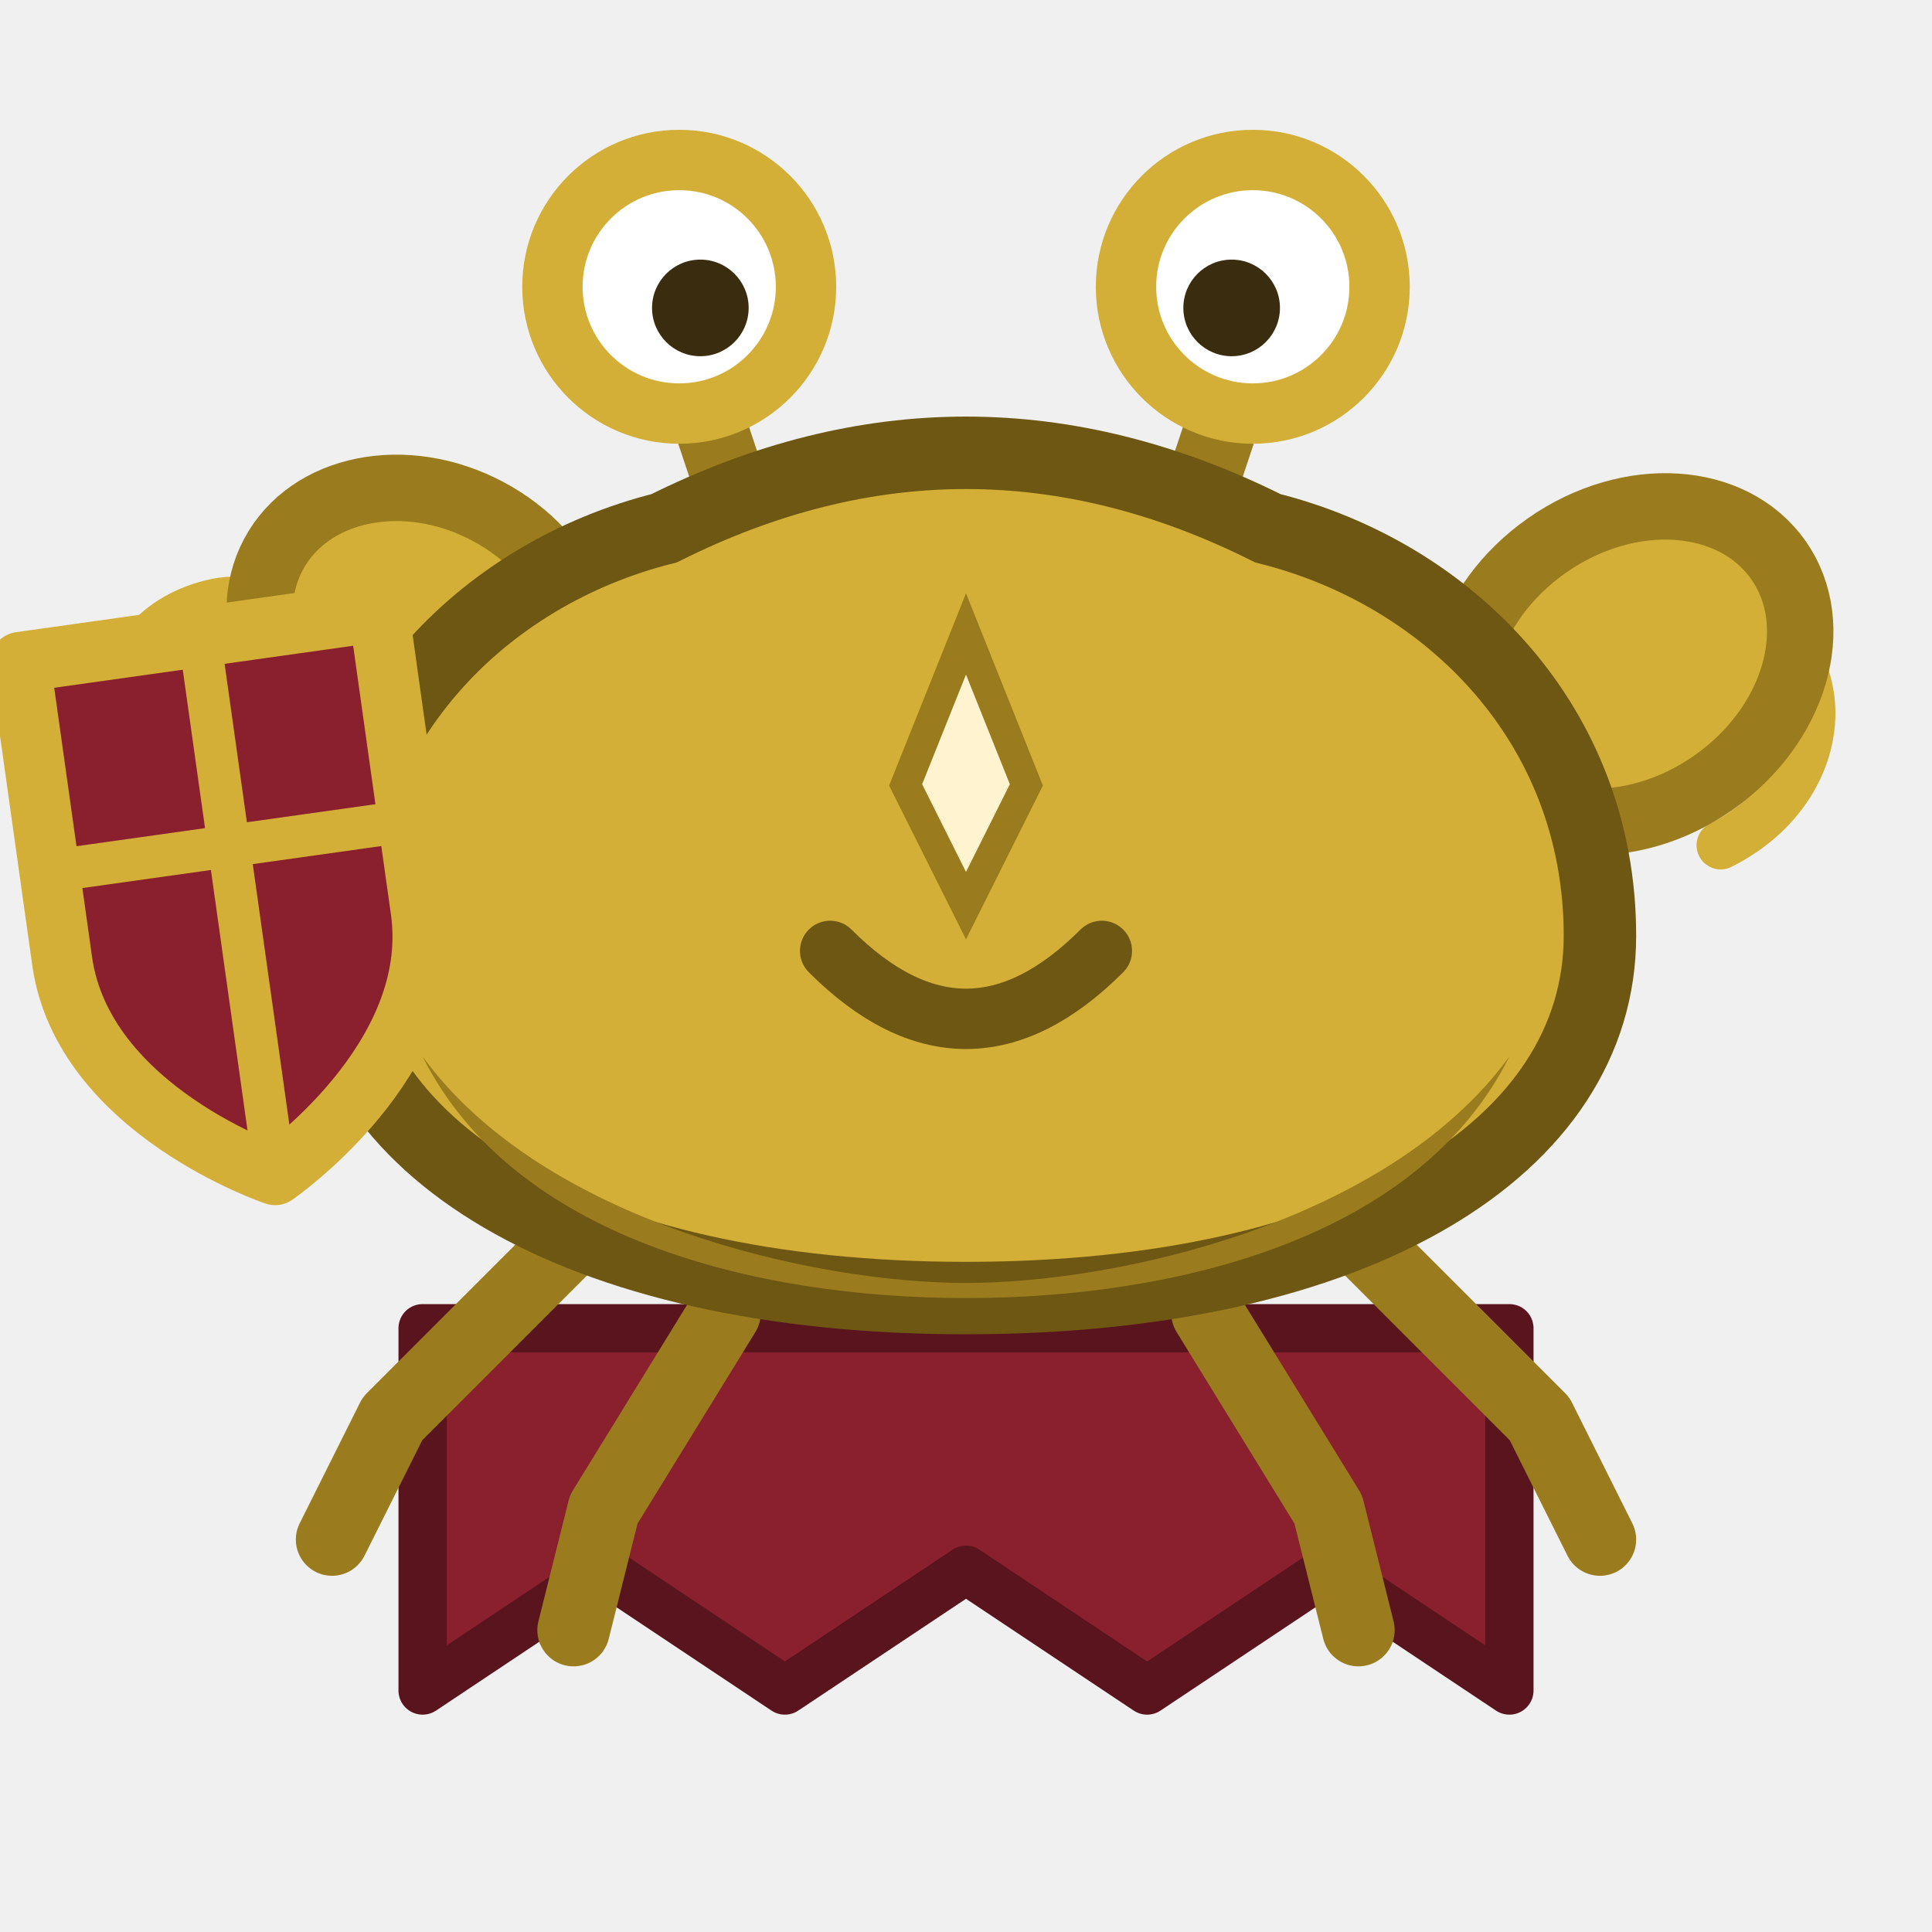
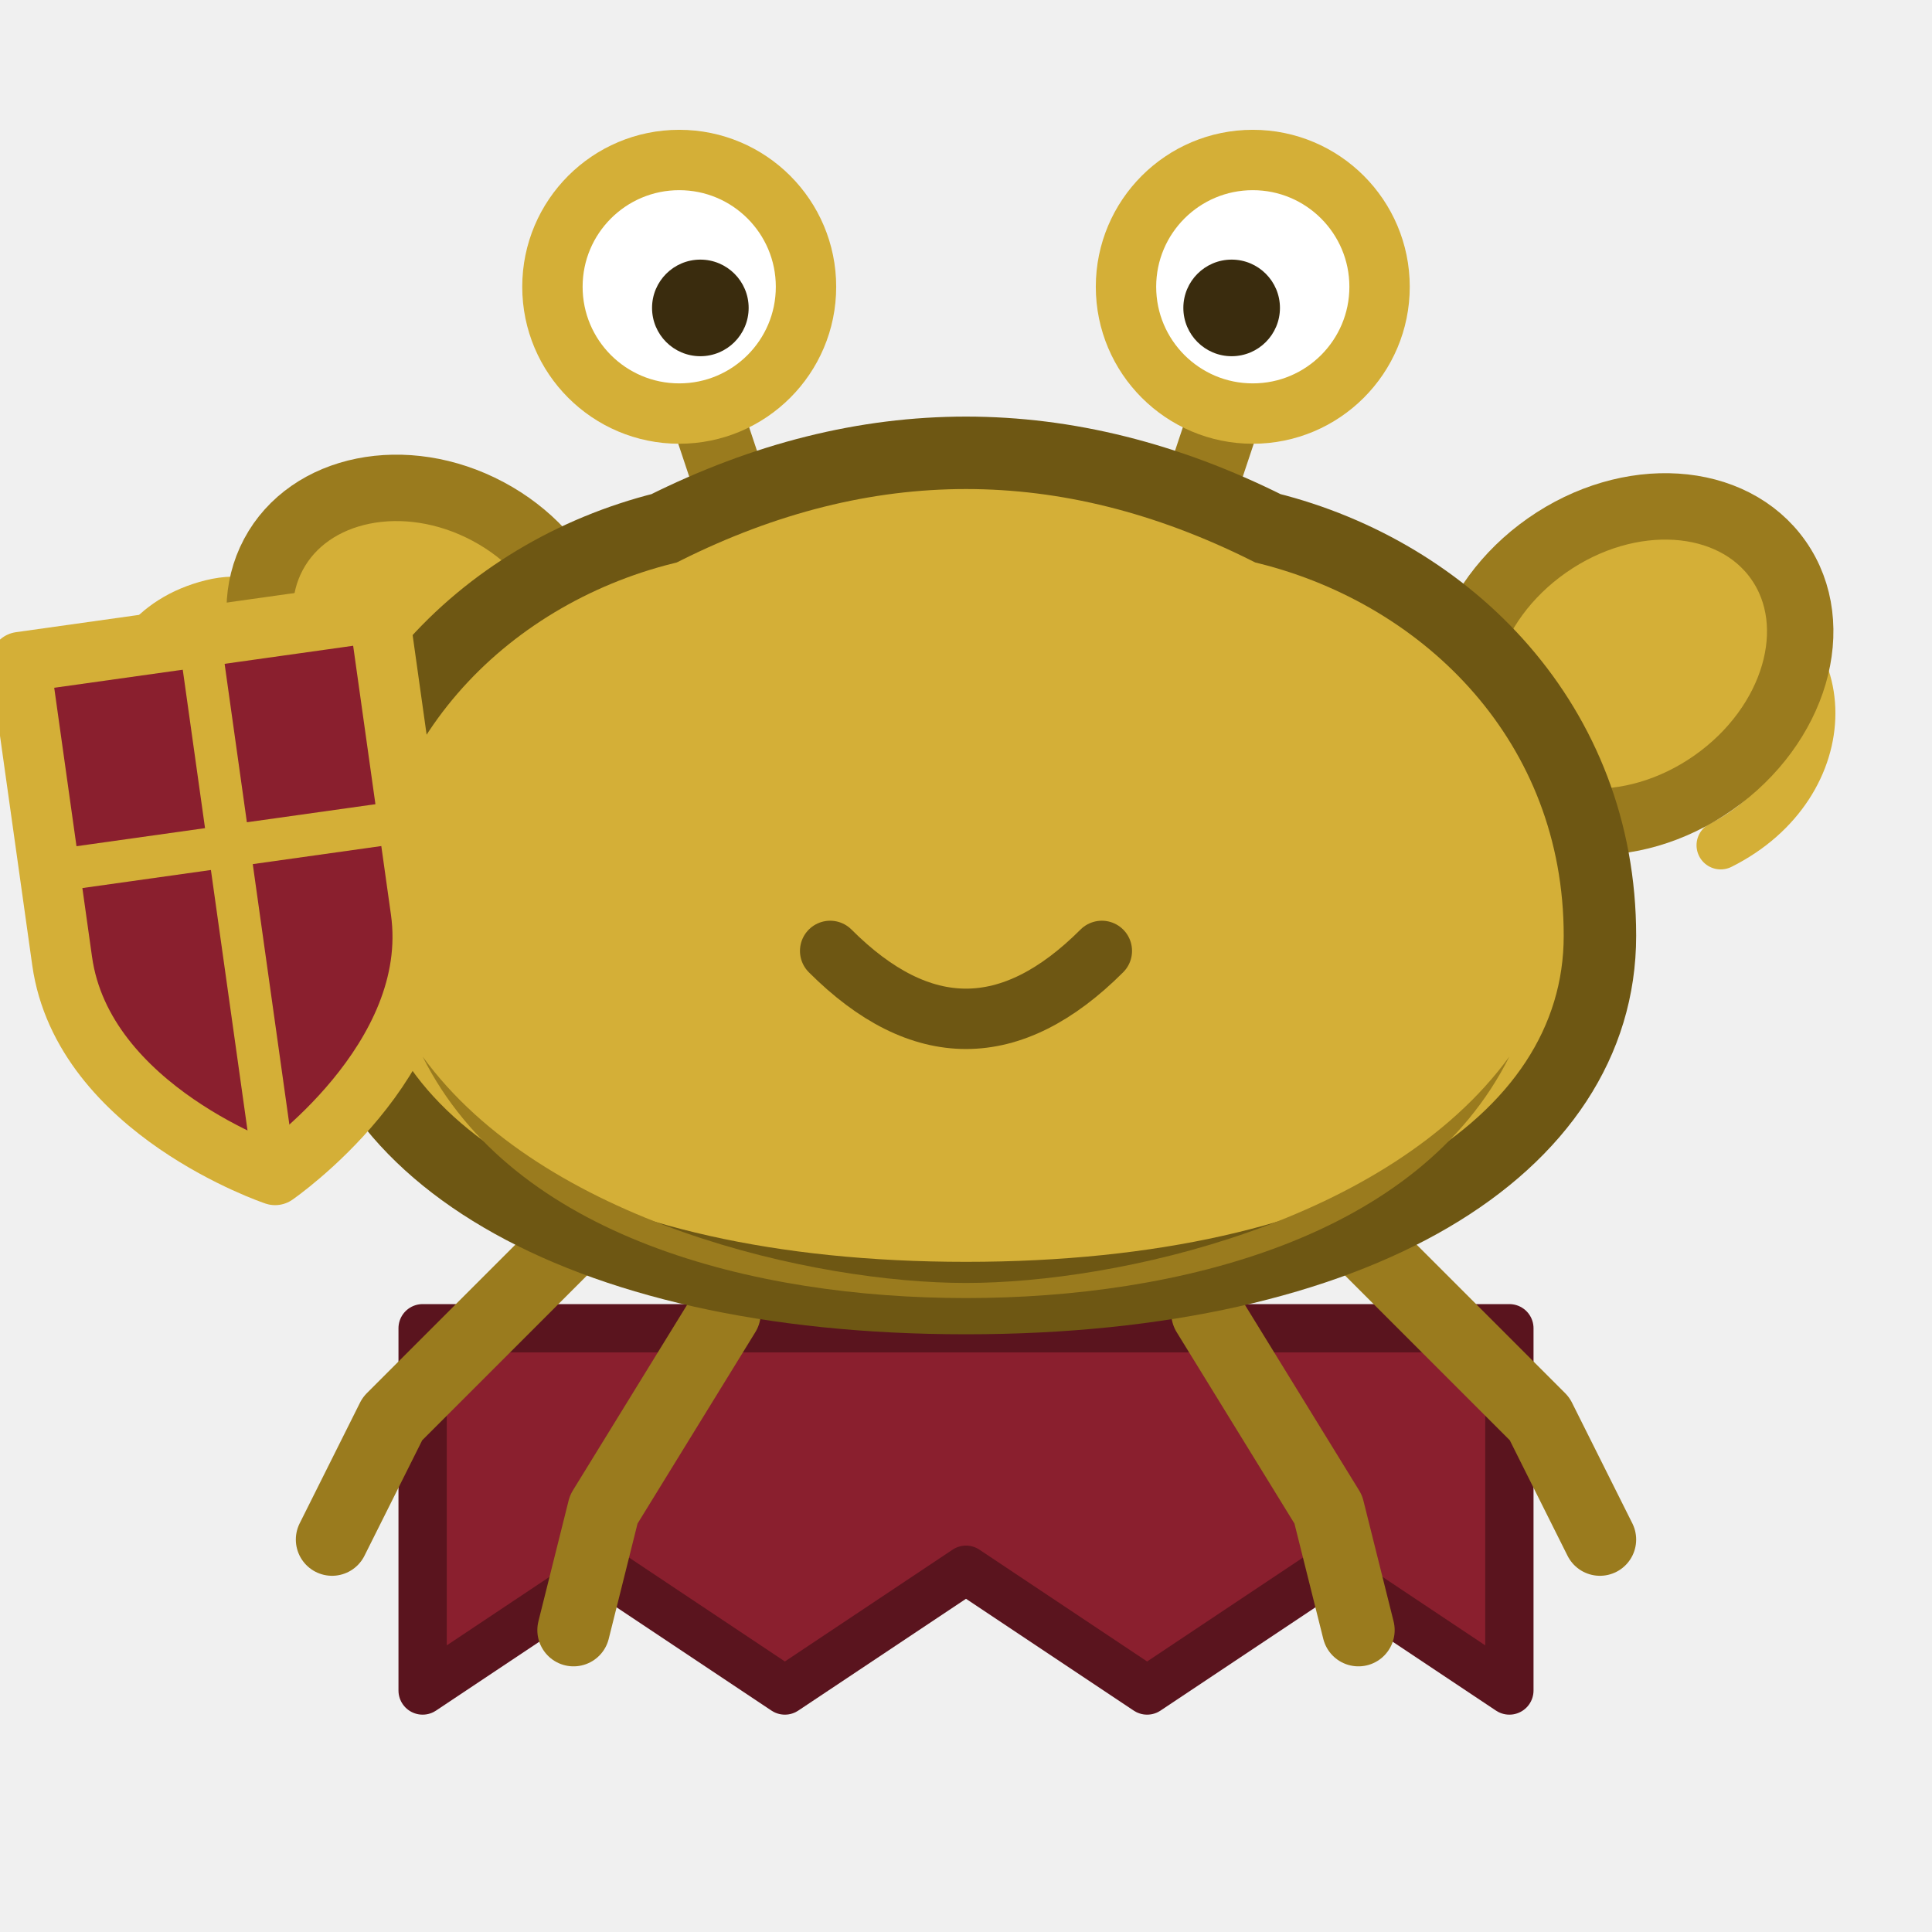
<svg xmlns="http://www.w3.org/2000/svg" viewBox="0 0 64 64">
  <path d="M14 44 L50 44 L50 56 L44 52 L38 56 L32 52 L26 56 L20 52 L14 56 Z" fill="#8a1f2e" stroke="#5a141e" stroke-width="1.6" stroke-linejoin="round" />
  <g fill="none" stroke="#d4af37" stroke-width="1.6" stroke-linecap="round">
    <path d="M7 28 C3 26 3 21 7 20 C9 19.5 10 21 9 22.5" />
    <path d="M57 28 C61 26 61 21 57 20 C55 19.5 54 21 55 22.5" />
  </g>
  <g fill="none" stroke="#9a7b1e" stroke-width="2.4" stroke-linecap="round" stroke-linejoin="round">
    <path d="M19 41 L13 47 L11 51" />
    <path d="M24 43.5 L20 50 L19 54" />
    <path d="M45 41 L51 47 L53 51" />
    <path d="M40 43.5 L44 50 L45 54" />
    <path d="M17 32 L12 27" />
    <path d="M47 32 L52 26" />
    <path d="M25 18.5 L23 12.5" />
    <path d="M39 18.5 L41 12.5" />
  </g>
  <circle cx="22.5" cy="9.5" r="4.2" fill="#fff" stroke="#d4af37" stroke-width="2" />
  <circle cx="41.5" cy="9.5" r="4.2" fill="#fff" stroke="#d4af37" stroke-width="2" />
  <circle cx="23.2" cy="10.2" r="1.6" fill="#3a2c0e" />
  <circle cx="40.8" cy="10.2" r="1.6" fill="#3a2c0e" />
  <ellipse cx="14" cy="21" rx="5.6" ry="4.6" fill="#d4af37" stroke="#9a7b1e" stroke-width="2.2" transform="rotate(28 14 21)" />
  <ellipse cx="54" cy="22" rx="6" ry="4.8" fill="#d4af37" stroke="#9a7b1e" stroke-width="2.2" transform="rotate(-35 54 22)" />
  <path d="M11 31 C11 24 16 19 22 17.5 Q27 15 32 15 Q37 15 42 17.5 C48 19 53 24 53 31 C53 38 45 43 32 43 C19 43 11 38 11 31 Z" fill="#d4af37" stroke="#6e5713" stroke-width="2.4" />
  <path d="M14 35 C18 40.5 27 42.5 32 42.5 C37 42.5 46 40.5 50 35 C47 41 39 43 32 43 C25 43 17 41 14 35 Z" fill="#9a7b1e" />
-   <path d="M32 21 L34 26 L32 30 L30 26 Z" fill="#fff4cf" stroke="#9a7b1e" stroke-width="1" />
  <path d="M27.5 31.5 Q32 36 36.5 31.5" fill="none" stroke="#6e5713" stroke-width="2" stroke-linecap="round" />
  <g transform="rotate(-8 8 31)">
    <path d="M2 21 L14 21 L14 31 C14 36 8 39 8 39 C8 39 2 36 2 31 Z" fill="#8a1f2e" stroke="#d4af37" stroke-width="2" stroke-linejoin="round" />
    <path d="M2.5 28 L13.5 28 M8 21 L8 38" stroke="#d4af37" stroke-width="1.4" />
  </g>
</svg>
